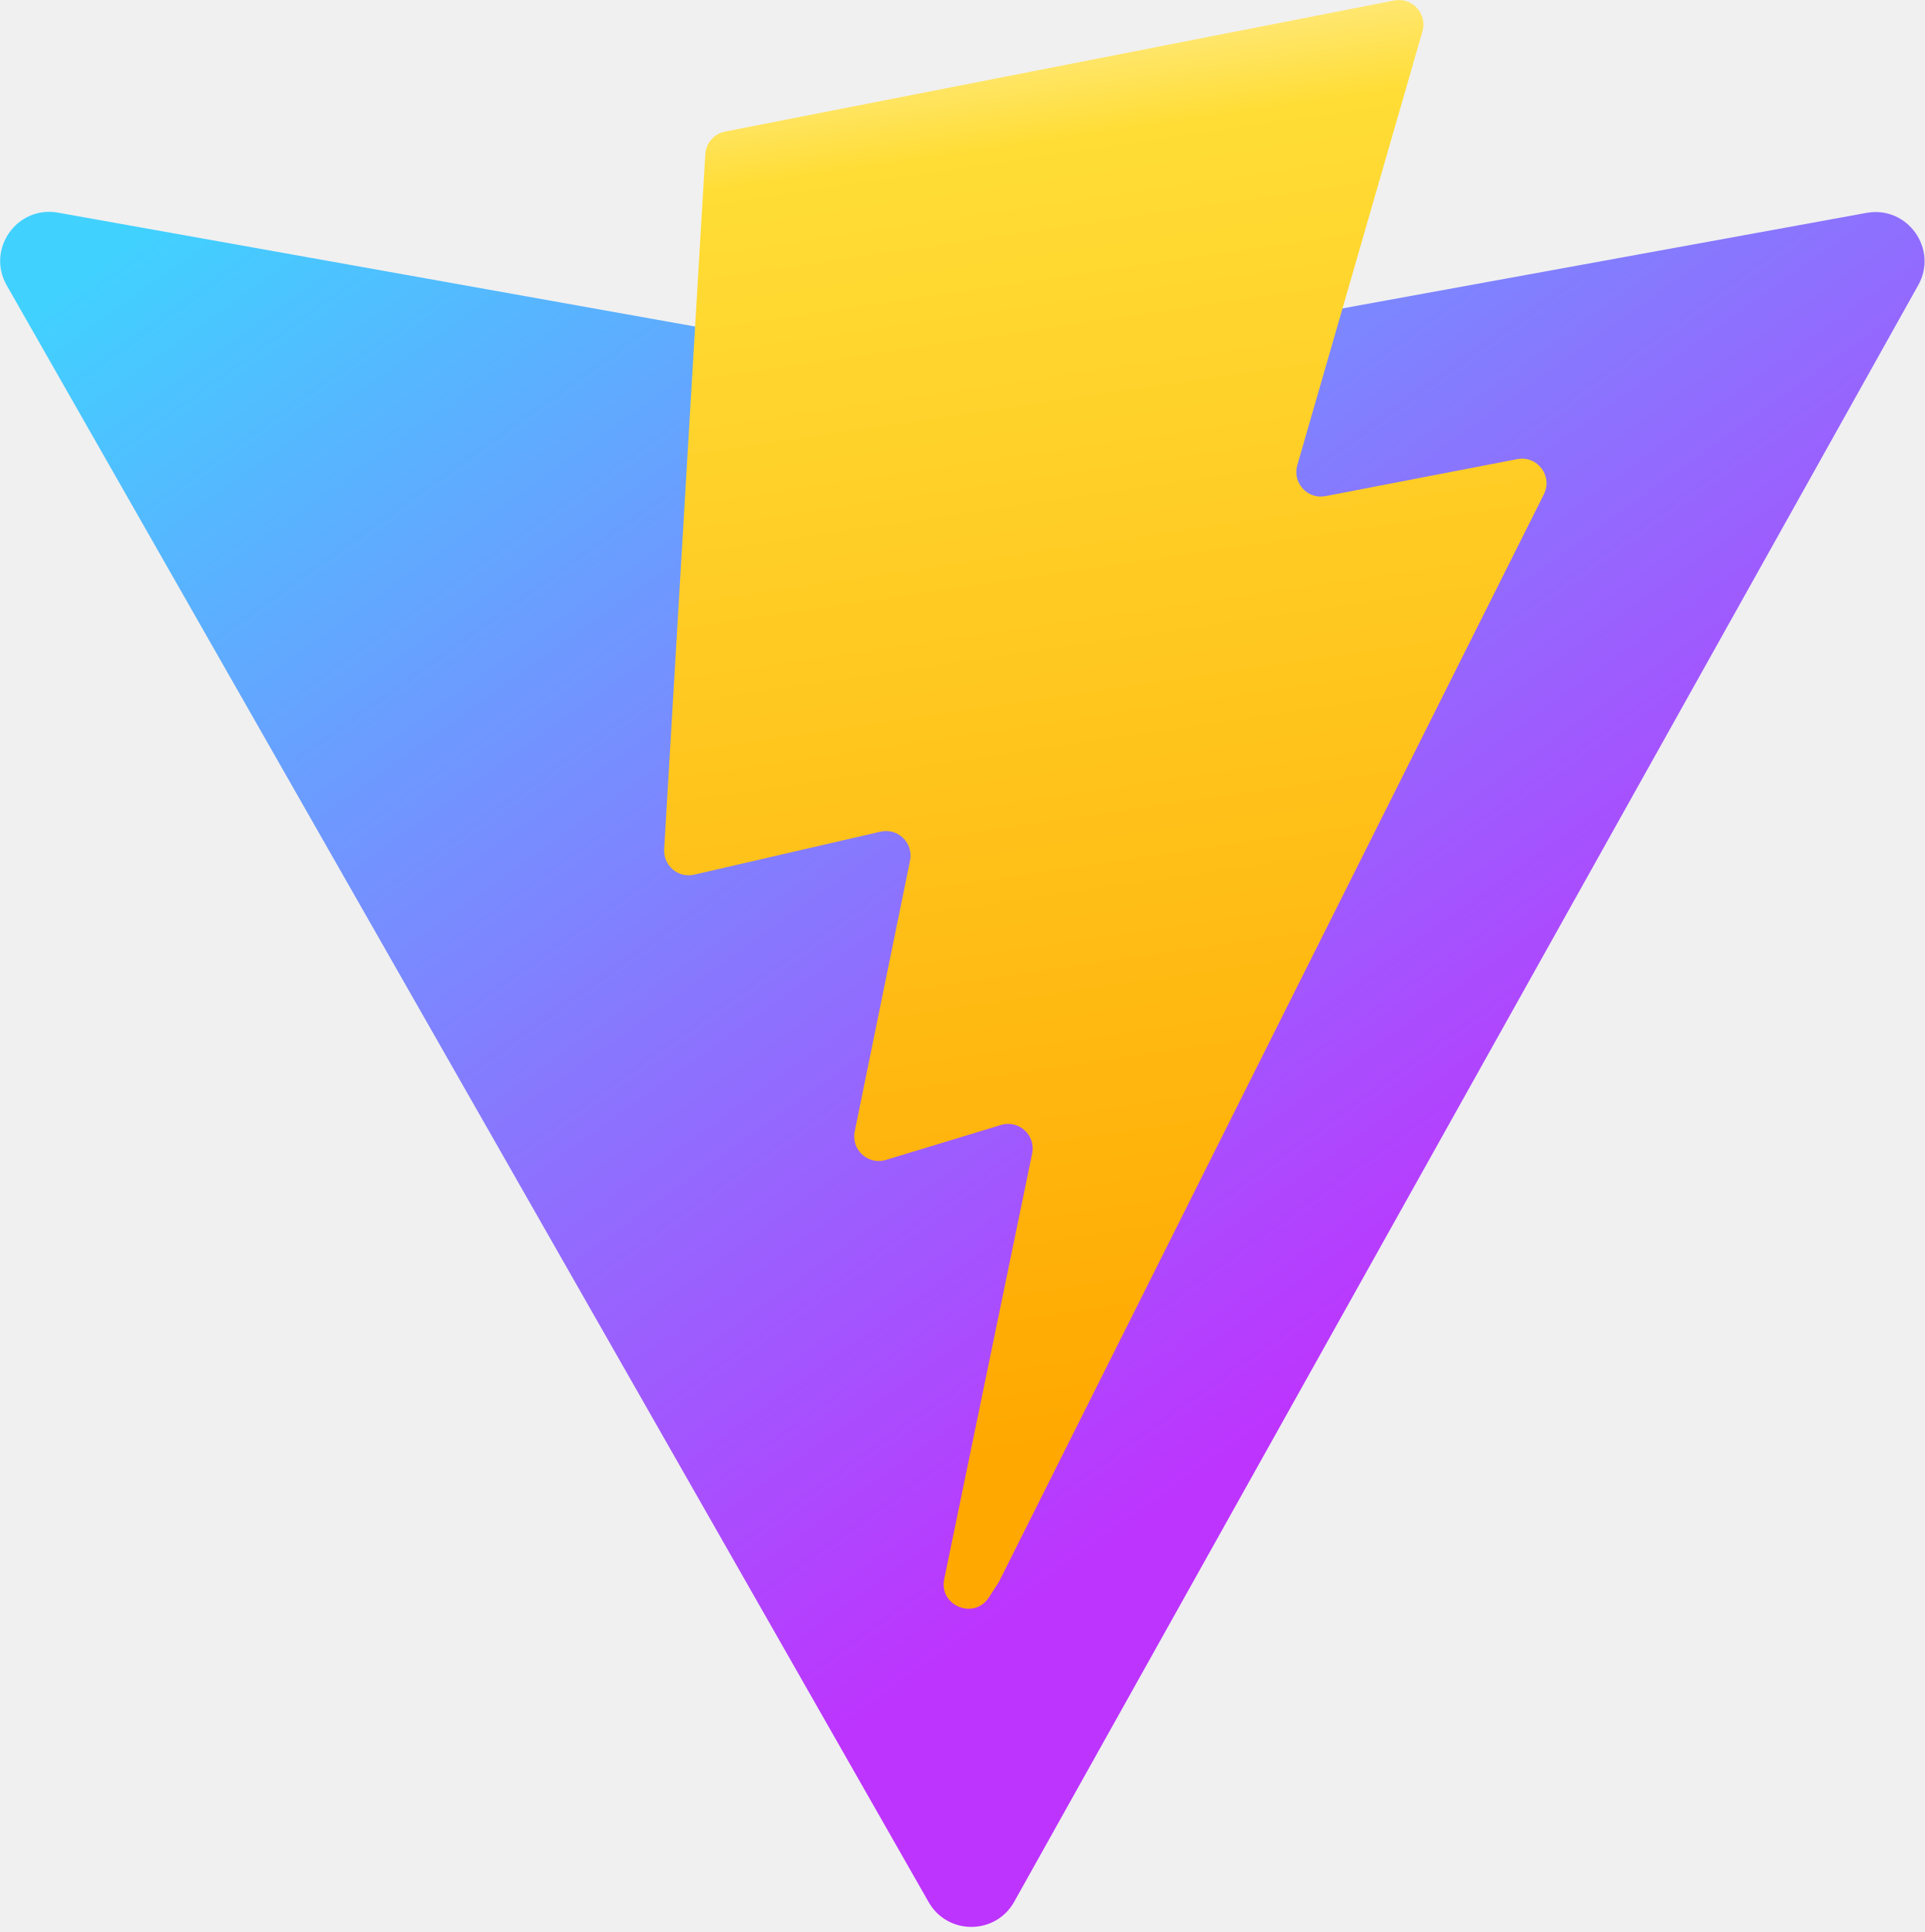
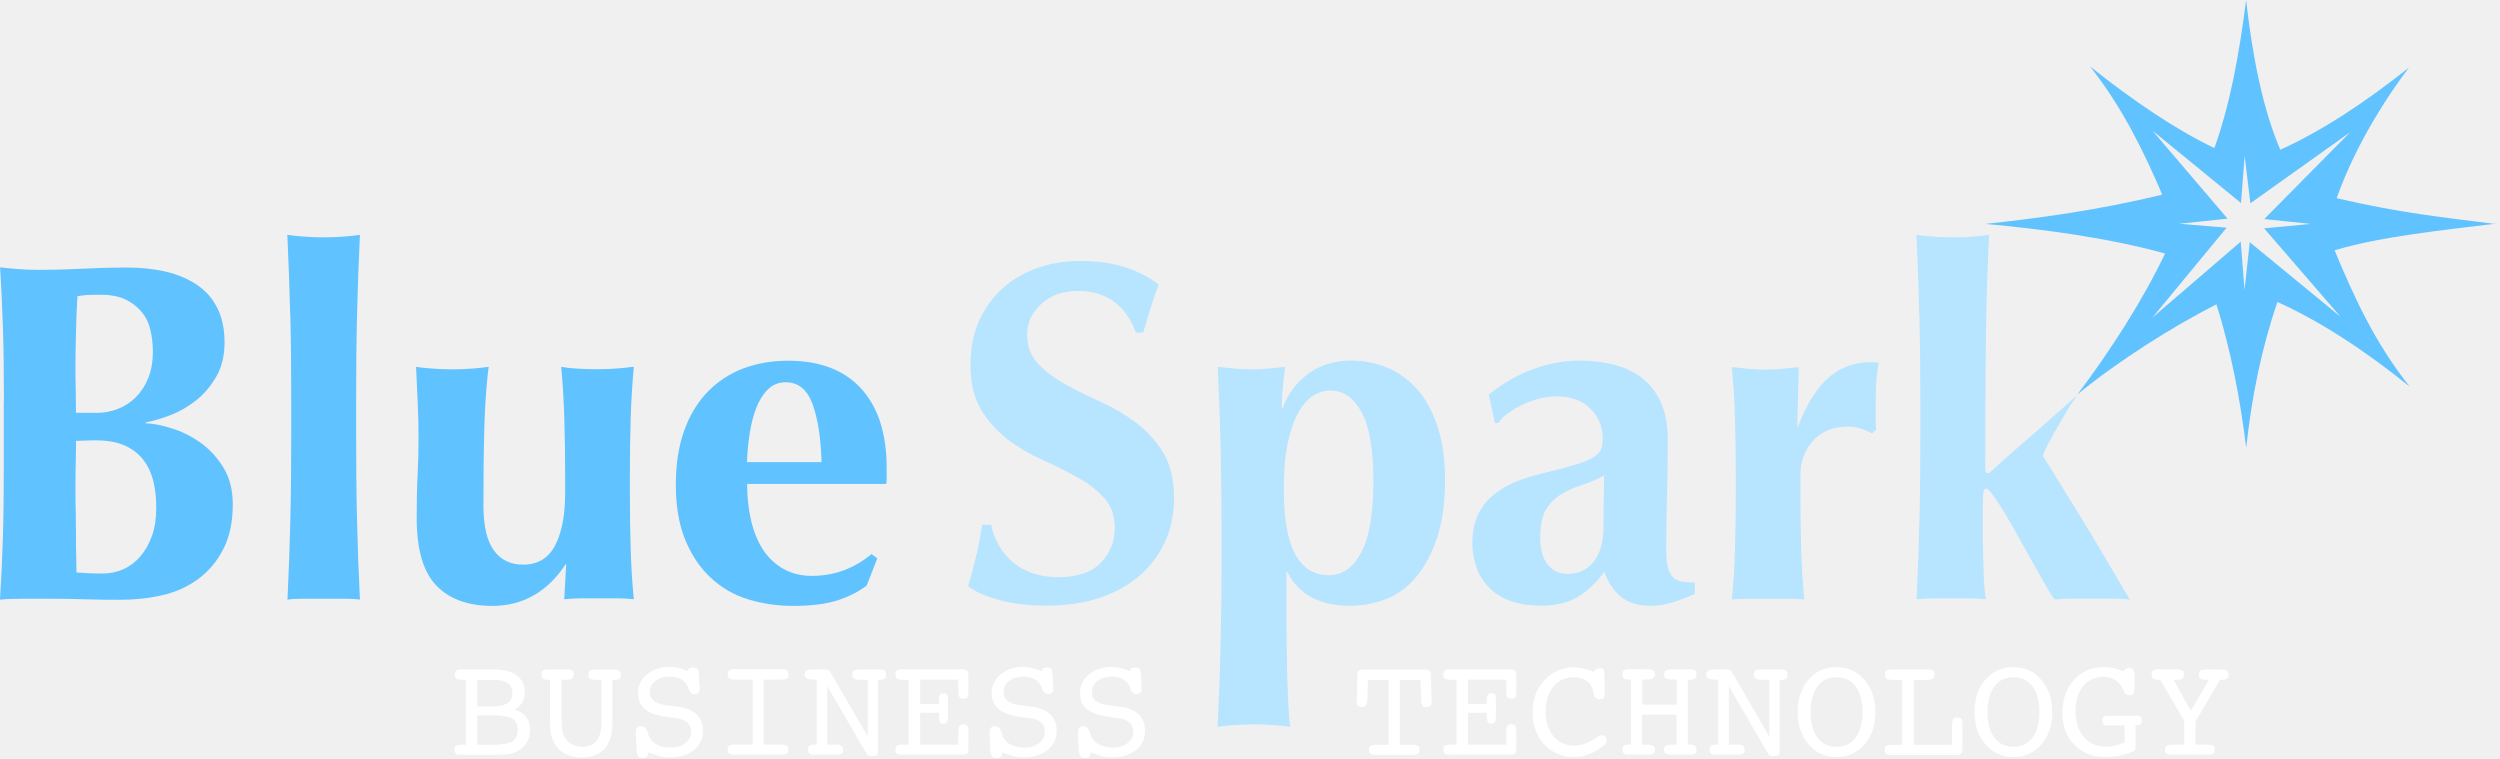
- <svg xmlns="http://www.w3.org/2000/svg" aria-hidden="true" role="img" class="iconify iconify--logos" width="31.88" height="32" preserveAspectRatio="xMidYMid meet" viewBox="0 0 256 257">
-   <defs>
-     <linearGradient id="IconifyId1813088fe1fbc01fb466" x1="-.828%" x2="57.636%" y1="7.652%" y2="78.411%">
-       <stop offset="0%" stop-color="#41D1FF" />
-       <stop offset="100%" stop-color="#BD34FE" />
-     </linearGradient>
-     <linearGradient id="IconifyId1813088fe1fbc01fb467" x1="43.376%" x2="50.316%" y1="2.242%" y2="89.03%">
-       <stop offset="0%" stop-color="#FFEA83" />
-       <stop offset="8.333%" stop-color="#FFDD35" />
-       <stop offset="100%" stop-color="#FFA800" />
-     </linearGradient>
-   </defs>
-   <path fill="url(#IconifyId1813088fe1fbc01fb466)" d="M255.153 37.938L134.897 252.976c-2.483 4.44-8.862 4.466-11.382.048L.875 37.958c-2.746-4.814 1.371-10.646 6.827-9.67l120.385 21.517a6.537 6.537 0 0 0 2.322-.004l117.867-21.483c5.438-.991 9.574 4.796 6.877 9.62Z" />
-   <path fill="url(#IconifyId1813088fe1fbc01fb467)" d="M185.432.063L96.44 17.501a3.268 3.268 0 0 0-2.634 3.014l-5.474 92.456a3.268 3.268 0 0 0 3.997 3.378l24.777-5.718c2.318-.535 4.413 1.507 3.936 3.838l-7.361 36.047c-.495 2.426 1.782 4.5 4.151 3.78l15.304-4.649c2.372-.72 4.652 1.36 4.15 3.788l-11.698 56.621c-.732 3.542 3.979 5.473 5.943 2.437l1.313-2.028l72.516-144.72c1.215-2.423-.88-5.186-3.54-4.672l-25.505 4.922c-2.396.462-4.435-1.77-3.759-4.114l16.646-57.705c.677-2.35-1.37-4.583-3.769-4.113Z" />
+ <svg xmlns="http://www.w3.org/2000/svg" aria-labelledby="un9d" role="img" viewBox="0 0 277 84" className="i21">
+   <g fill="#60C2FF">
+     <path d="M.434 44.466c0-2.965-.029-5.598-.101-7.898C.26 34.268.159 31.954.014 29.625c.608.072 1.273.13 1.982.188 .709.058 1.519.087 2.416.087 1.533 0 3.139-.043 4.817-.13 1.678-.087 3.283-.13 4.817-.13 1.533 0 3.067.159 4.397.477 1.316.318 2.459.81 3.428 1.476 .969.665 1.707 1.519 2.228 2.575 .521 1.056.781 2.314.781 3.775 0 1.461-.304 2.72-.911 3.776 -.608 1.056-1.345 1.924-2.228 2.633 -.882.694-1.823 1.244-2.835 1.635 -1.013.391-1.938.665-2.763.81v.101c.825.029 1.779.217 2.893.564 1.114.347 2.155.868 3.168 1.577 .998.709 1.851 1.635 2.546 2.763 .694 1.128 1.041 2.488 1.041 4.094 0 1.924-.347 3.573-1.041 4.933 -.694 1.36-1.62 2.459-2.792 3.327 -1.157.853-2.488 1.461-3.992 1.794 -1.504.347-3.052.506-4.658.506 -1.432 0-2.763-.015-3.992-.058 -1.23-.043-2.531-.058-3.891-.058H2.444c-1.013 0-1.837.029-2.445.101 .145-2.213.246-4.47.318-6.784 .072-2.3.101-4.933.101-7.898v-7.29h.014Zm16.504-5.526c0-.854-.101-1.664-.289-2.445 -.188-.781-.521-1.432-.998-1.982 -.463-.55-1.056-.998-1.765-1.345 -.709-.333-1.606-.506-2.676-.506 -.781 0-1.331 0-1.635.029 -.304.029-.636.058-.998.13 -.072 1.316-.13 2.662-.159 4.021 -.029 1.36-.058 2.502-.058 3.428 0 .926 0 1.881.029 2.763 .014.868.029 1.779.029 2.705h2.416c.752 0 1.49-.145 2.228-.434 .738-.289 1.389-.709 1.953-1.258 .564-.55 1.042-1.258 1.389-2.112 .362-.854.535-1.852.535-2.994Zm.376 17.3c0-2.502-.564-4.369-1.692-5.598 -1.128-1.23-2.763-1.852-4.904-1.852 -.506 0-.926 0-1.287.029 -.362.014-.694.029-1.013.029 0 .752 0 1.533-.029 2.329 -.015.81-.029 1.765-.029 2.864 0 .854 0 1.736.029 2.633 .014.897.029 1.765.029 2.633 0 .868 0 1.649.029 2.358 .014.709.029 1.302.029 1.765 .506.043.969.058 1.389.087 .434.015.94.029 1.548.029 .781 0 1.533-.159 2.256-.477 .709-.318 1.345-.796 1.88-1.418 .535-.622.969-1.389 1.287-2.271 .318-.882.477-1.924.477-3.11v-.029Z" />
+     <path d="M32.155 34.919c-.072-2.922-.174-5.902-.318-8.896 .463.072 1.056.13 1.765.188 .709.058 1.461.087 2.256.087 .796 0 1.533-.029 2.256-.087 .709-.058 1.302-.116 1.765-.188 -.145 2.994-.246 5.96-.318 8.896 -.072 2.937-.101 6.148-.101 9.648v3.486c0 3.501.029 6.712.101 9.648 .072 2.936.174 5.844.318 8.737 -.463-.072-1.056-.101-1.765-.101h-4.498c-.709 0-1.302.029-1.765.101 .145-2.893.246-5.801.318-8.737 .072-2.922.101-6.148.101-9.648v-3.486c0-3.501-.029-6.712-.101-9.648h-.015Z" />
+     <path d="M62.633 62.577c-.998 1.504-2.17 2.633-3.515 3.399 -1.345.767-2.864 1.157-4.585 1.157 -2.676 0-4.744-.752-6.191-2.257 -1.446-1.504-2.17-3.978-2.17-7.45 0-1.823.029-3.428.101-4.817 .072-1.389.101-2.792.101-4.18 0-1.143-.029-2.387-.087-3.732 -.058-1.345-.116-2.691-.188-4.05 .463.072 1.056.13 1.765.188 .709.058 1.461.087 2.256.087 .795 0 1.533-.029 2.256-.087 .709-.058 1.302-.116 1.765-.188 -.246 1.924-.405 4.166-.477 6.697 -.072 2.531-.101 5.424-.101 8.679 0 2.257.391 3.906 1.157 4.962 .767 1.056 1.851 1.577 3.24 1.577 1.606 0 2.792-.694 3.529-2.098 .738-1.403 1.128-3.327 1.128-5.786V52.538c0-2.184-.029-4.224-.087-6.133 -.058-1.909-.174-3.833-.347-5.757 .998.174 2.343.26 4.021.26 .825 0 1.577-.029 2.256-.087 .68-.058 1.273-.116 1.765-.188 -.173 1.924-.289 3.848-.347 5.757 -.058 1.909-.087 3.963-.087 6.133v2.141c0 2.184.029 4.238.087 6.162 .058 1.924.174 3.79.347 5.569 -.636-.072-1.273-.101-1.895-.101h-3.804c-.622 0-1.302.029-2.011.101l.217-3.862h-.101v.043Z" />
+     <path d="M82.782 53.623c0 1.432.145 2.763.434 4.021 .289 1.244.723 2.329 1.316 3.24 .593.911 1.345 1.62 2.256 2.141 .911.521 1.967.781 3.182.781 2.459 0 4.658-.81 6.596-2.416l.636.477 -1.172 3.009c-.897.68-1.967 1.23-3.211 1.635 -1.244.405-2.893.622-4.933.622 -1.75 0-3.414-.246-4.976-.723 -1.577-.477-2.951-1.273-4.151-2.387 -1.2-1.114-2.141-2.517-2.835-4.209 -.694-1.692-1.042-3.717-1.042-6.075 0-2.358.318-4.34.94-6.061 .622-1.721 1.49-3.139 2.604-4.282 1.114-1.143 2.416-1.996 3.934-2.575 1.519-.564 3.168-.853 4.961-.853 3.529 0 6.249 1.042 8.115 3.11 1.88 2.068 2.806 5.005 2.806 8.78v1.128c0 .318-.015.535-.058.636h-15.376 -.029Zm8.245-2.416c-.072-2.676-.405-4.817-.998-6.437 -.593-1.606-1.577-2.416-2.98-2.416 -.781 0-1.446.275-1.982.81 -.535.535-.969 1.23-1.287 2.068 -.318.839-.564 1.794-.723 2.835 -.159 1.056-.26 2.098-.289 3.139h8.245 .015Z" />
+   </g>
+   <g fill="#B7E4FF">
+     <path d="M119.378 32.243c-1.635 0-2.98.477-4.021 1.446 -1.042.969-1.548 2.098-1.548 3.37s.405 2.401 1.201 3.24c.795.839 1.808 1.606 3.023 2.271 1.215.68 2.517 1.331 3.92 1.953 1.388.622 2.69 1.389 3.905 2.3 1.215.911 2.228 2.025 3.023 3.327 .796 1.302 1.201 2.98 1.201 5.005 0 1.794-.333 3.428-1.013 4.904 -.68 1.476-1.649 2.748-2.893 3.804 -1.258 1.056-2.748 1.852-4.469 2.416 -1.722.564-3.674.825-5.815.825 -1.924 0-3.645-.203-5.164-.622 -1.519-.405-2.676-.926-3.457-1.533 .361-1.244.665-2.387.911-3.428s.463-2.155.637-3.37h1.012c.145.781.42 1.533.81 2.228 .391.694.897 1.316 1.504 1.851 .608.535 1.346.955 2.199 1.258 .854.304 1.823.463 2.893.463 2.141 0 3.718-.535 4.745-1.606 1.012-1.07 1.533-2.358 1.533-3.862 0-1.36-.391-2.459-1.186-3.327 -.796-.868-1.765-1.62-2.951-2.271 -1.186-.651-2.459-1.302-3.862-1.924 -1.389-.622-2.676-1.389-3.862-2.271 -1.172-.897-2.156-1.996-2.951-3.298 -.781-1.302-1.172-2.98-1.172-5.005 0-1.851.333-3.501.998-4.933 .666-1.432 1.548-2.618 2.647-3.587 1.1-.969 2.387-1.692 3.834-2.199 1.446-.506 2.965-.752 4.585-.752 1.924 0 3.616.232 5.063.694 1.446.463 2.69 1.114 3.717 1.924 -.318.825-.593 1.62-.825 2.387 -.231.767-.535 1.736-.882 2.922h-.81c-1.143-3.067-3.312-4.614-6.48-4.614v.015Z" />
+     <path d="M135.347 59.192c0-3.501-.043-6.712-.101-9.648 -.073-2.922-.174-5.887-.319-8.896 .608.072 1.23.13 1.881.188 .651.058 1.273.087 1.88.087 .608 0 1.215-.029 1.852-.087 .622-.058 1.244-.116 1.851-.188 -.072.608-.159 1.331-.246 2.17 -.086.839-.13 1.649-.13 2.445h.101c.507-1.504 1.418-2.763 2.734-3.776 1.317-1.012 2.951-1.533 4.875-1.533 1.36 0 2.661.246 3.905.752 1.244.506 2.358 1.287 3.327 2.358 .97 1.07 1.736 2.445 2.3 4.123 .564 1.678.854 3.674.854 6.003 0 2.531-.304 4.701-.912 6.48 -.607 1.794-1.403 3.24-2.386 4.369 -.984 1.128-2.112 1.924-3.371 2.387 -1.272.463-2.56.694-3.891.694 -1.605 0-3.008-.304-4.18-.911 -1.172-.608-2.083-1.548-2.734-2.835h-.101v4.34c0 1.244 0 2.531.029 3.833 .014 1.302.043 2.546.072 3.718 .029 1.186.087 2.228.13 3.168 .044.94.116 1.62.188 2.098 -.462-.072-1.055-.13-1.764-.188 -.709-.058-1.461-.087-2.257-.087 -.795 0-1.533.029-2.256.087 -.724.058-1.302.116-1.765.188 .072-1.504.13-2.98.188-4.455 .058-1.476.101-2.951.13-4.441 .029-1.504.058-3.023.087-4.556 .015-1.533.029-3.182.029-4.933V59.192Zm16.823-5.844c0-3.53-.434-6.104-1.317-7.696 -.882-1.591-2.025-2.387-3.457-2.387 -.68 0-1.316.203-1.924.593 -.607.391-1.157 1.012-1.634 1.88 -.478.868-.868 1.982-1.157 3.37 -.29 1.389-.434 3.095-.434 5.092 0 3.255.419 5.656 1.258 7.204 .839 1.548 2.069 2.329 3.674 2.329 1.606 0 2.748-.839 3.645-2.517 .897-1.678 1.346-4.311 1.346-7.884v.015Z" />
+     <path d="M164.971 43.714c1.504-1.215 3.11-2.141 4.846-2.792 1.735-.636 3.457-.969 5.163-.969 1.432 0 2.749.159 3.935.477 1.2.318 2.227.825 3.11 1.533 .882.709 1.548 1.606 2.039 2.705 .478 1.114.724 2.445.724 4.021 0 2.285-.029 4.397-.087 6.35 -.058 1.953-.087 3.891-.087 5.815 0 .853.058 1.533.188 2.011 .13.477.318.853.564 1.099 .246.246.579.405.998.477 .405.072.883.101 1.418.101v1.288c-1.042.434-1.91.752-2.633.969 -.723.217-1.475.318-2.3.318 -1.316 0-2.386-.318-3.211-.969 -.824-.651-1.446-1.577-1.88-2.792 -.825 1.143-1.779 2.054-2.864 2.734 -1.085.68-2.459 1.013-4.094 1.013 -1.36 0-2.517-.174-3.486-.535 -.969-.362-1.765-.868-2.387-1.533 -.622-.665-1.084-1.403-1.359-2.257 -.29-.839-.434-1.692-.434-2.546 0-1.172.188-2.199.564-3.052 .376-.854.911-1.591 1.606-2.199 .694-.608 1.533-1.114 2.487-1.533 .97-.405 2.054-.752 3.27-1.041 1.504-.362 2.69-.665 3.558-.94 .868-.275 1.533-.535 1.953-.81 .434-.275.708-.564.824-.882 .13-.318.188-.709.188-1.186 0-1.287-.463-2.387-1.36-3.298 -.896-.911-2.169-1.374-3.775-1.374 -.607 0-1.229.087-1.88.246 -.651.159-1.259.391-1.852.665 -.593.289-1.128.593-1.605.94 -.478.347-.854.709-1.1 1.099h-.376l-.694-3.211 .029.058Zm12.7 14.581c0-1.533 0-2.705.029-3.515 .014-.81.029-1.504.029-2.112 -.752.434-1.548.781-2.387 1.042 -.839.275-1.605.608-2.3 1.013 -.694.405-1.273.969-1.721 1.692 -.449.723-.665 1.75-.665 3.11 0 1.36.274 2.329.824 3.023 .55.694 1.287 1.042 2.228 1.042 1.171 0 2.14-.448 2.864-1.345 .723-.897 1.099-2.213 1.099-3.963v.014Z" />
+     <path d="M199.209 47.301c.926-2.459 2.054-4.282 3.37-5.439 1.317-1.157 2.893-1.736 4.716-1.736 .173 0 .333 0 .463.029 .13.015.26.029.405.029 -.102.535-.188 1.114-.246 1.721 -.058.608-.087 1.316-.087 2.141v2.633c0 .318.014.622.058.911l-.477.434c-.362-.217-.767-.391-1.201-.535 -.448-.145-.955-.217-1.533-.217 -1.606 0-2.879.535-3.805 1.577 -.925 1.056-1.388 2.3-1.388 3.718v2.141c0 2.184.029 4.238.087 6.162 .057 1.924.173 3.79.347 5.569 -.463-.072-1.042-.101-1.736-.101h-4.527c-.68 0-1.273.029-1.765.101 .173-1.794.289-3.645.347-5.569 .058-1.924.087-3.978.087-6.162v-2.141c0-2.184-.029-4.224-.087-6.133 -.058-1.909-.174-3.833-.347-5.757 .607.072 1.229.13 1.851.188 .622.058 1.244.087 1.852.087 .607 0 1.229-.029 1.851-.087 .622-.058 1.244-.116 1.852-.188l-.159 6.538 .101.101 -.029-.015Z" />
+     <path d="M212.661 34.919c-.072-2.922-.173-5.902-.318-8.896 .463.072 1.056.13 1.765.188 .709.058 1.461.087 2.256.087 .796 0 1.534-.029 2.257-.087 .723-.058 1.302-.116 1.764-.188 -.072 1.504-.13 3.023-.188 4.556 -.057 1.533-.101 3.269-.13 5.193 -.029 1.924-.058 4.137-.072 6.611 -.015 2.488-.029 5.439-.029 8.867 0 .506 0 .825.029.969 .014.145.101.217.246.217 .144 0 .492-.275 1.041-.825 .55-.55 8.173-7.088 8.94-7.927 -.463.535-3.631 5.772-3.877 6.828 .145.217.463.709.94 1.504 .478.781 1.056 1.721 1.736 2.806 .68 1.085 1.389 2.257 2.141 3.486 .752 1.23 1.461 2.416 2.112 3.53 .665 1.128 1.244 2.112 1.735 2.951 .492.839.825 1.389.97 1.635 -.753-.072-1.461-.101-2.141-.101h-4.152c-.665 0-1.33.029-2.01.101 -.174-.174-.478-.622-.883-1.345 -.405-.709-.882-1.533-1.388-2.445 -.521-.911-1.056-1.866-1.606-2.864 -.549-.998-1.085-1.924-1.576-2.763 -.507-.839-.955-1.533-1.346-2.069 -.39-.535-.665-.81-.81-.81 -.144 0-.246.101-.289.318 -.043.217-.087.882-.087 1.982v3.009c0 .463 0 1.042.029 1.707 .015.68.029 1.374.058 2.069 .014.694.058 1.345.101 1.953 .044.608.116 1.012.188 1.23 -.636-.072-1.287-.101-1.924-.101h-3.862c-.636 0-1.287.029-1.923.101 .144-2.893.245-5.801.318-8.737 .072-2.922.101-6.148.101-9.648v-3.486c0-3.501-.043-6.712-.101-9.648l-.015.043Z" />
+   </g>
+   <g fill="#FFF">
+     <path d="M54.489 83.638H50.916c-.188 0-.333-.043-.419-.145 -.087-.101-.145-.246-.145-.434 0-.217.058-.362.174-.434 .116-.072.391-.116.839-.116h.26v-7.189h-.26c-.405 0-.665-.043-.795-.13 -.116-.087-.174-.232-.174-.449 0-.188.043-.333.145-.419 .101-.101.231-.145.419-.145h3.717c1.128 0 1.982.217 2.575.651 .593.434.882 1.071.882 1.909 0 .419-.087.781-.275 1.099 -.188.318-.448.579-.81.781 .579.203.998.492 1.273.868 .275.376.419.839.419 1.418 0 .477-.116.926-.362 1.331 -.246.405-.579.723-1.013.984 -.26.145-.55.26-.868.318 -.318.072-.767.101-1.36.101h-.68 .029Zm-1.605-5.367h1.663c.752 0 1.316-.116 1.678-.362 .362-.246.55-.608.55-1.114 0-.477-.159-.839-.492-1.085s-.796-.376-1.418-.376h-1.982v2.937Zm0 4.253h1.765c.998 0 1.707-.13 2.112-.376 .405-.246.608-.665.608-1.258s-.203-1.013-.593-1.258c-.391-.246-1.085-.376-2.054-.376h-1.851v3.269h.015Z" />
+     <path d="M60.94 75.335H60.81c-.318 0-.535-.043-.651-.13 -.116-.087-.173-.231-.173-.448 0-.203.043-.347.145-.434 .101-.087.246-.145.448-.145h1.996c.434 0 .709.043.824.116 .116.087.174.231.174.448 0 .217-.072.362-.203.449 -.145.087-.405.13-.795.13h-.347v4.369c0 .593.029 1.012.087 1.287 .058.275.145.521.275.738 .188.318.448.579.781.752 .333.174.694.275 1.099.275 .752 0 1.316-.231 1.663-.68 .347-.463.521-1.201.521-2.213v-4.513h-.419c-.405 0-.694-.043-.824-.13 -.145-.087-.217-.231-.217-.448 0-.217.058-.362.174-.448 .116-.087.347-.116.694-.116h2.141c.188 0 .333.043.434.145s.145.246.145.434c0 .217-.058.362-.173.448 -.116.087-.333.13-.636.13h-.116v4.701c0 1.287-.289 2.257-.868 2.908 -.579.651-1.446.969-2.604.969 -1.041 0-1.88-.318-2.502-.969 -.622-.651-.94-1.519-.94-2.618v-4.99 -.015Z" />
+     <path d="M71.861 83.363c-.029.246-.087.405-.188.492 -.101.087-.246.145-.448.145 -.217 0-.391-.058-.492-.188 -.116-.13-.174-.347-.188-.636l-.101-1.852v-.145c0-.26.043-.434.145-.55 .101-.101.26-.159.492-.159 .318 0 .55.231.68.68 .058.231.13.405.188.521 .188.376.477.665.882.854 .405.203.882.304 1.446.304 .68 0 1.244-.159 1.663-.492 .434-.318.636-.738.636-1.244 0-.419-.13-.752-.391-1.013 -.26-.26-.651-.419-1.157-.492l-1.186-.159c-1.099-.159-1.909-.448-2.401-.868s-.752-1.027-.752-1.794c0-.81.333-1.49 1.012-2.054 .665-.55 1.504-.825 2.517-.825 .289 0 .608.043.926.116 .318.072.694.203 1.099.362 0-.159.058-.26.13-.318 .072-.058.203-.087.376-.087 .232 0 .391.029.492.101 .087.072.145.231.174.492l.116 1.663v.087c0 .188-.058.333-.159.434 -.101.101-.26.159-.448.159 -.275 0-.506-.203-.651-.593 -.072-.232-.145-.391-.217-.506 -.173-.26-.434-.477-.752-.608 -.333-.145-.709-.217-1.128-.217 -.636 0-1.172.159-1.562.477 -.405.318-.608.738-.608 1.258 0 .405.145.723.448.955 .304.232.752.391 1.374.477l1.273.159c.926.116 1.62.405 2.083.853 .463.449.709 1.042.709 1.794 0 .897-.333 1.606-.998 2.155 -.665.535-1.548.81-2.662.81 -.376 0-.767-.043-1.143-.13 -.376-.087-.781-.231-1.2-.419h-.029Z" />
+     <path d="M86.413 82.51c.405 0 .665.043.781.116 .116.072.174.217.174.434s-.058.362-.174.448c-.116.087-.376.116-.781.116h-5.207c-.188 0-.333-.043-.434-.145 -.101-.101-.145-.246-.145-.434 0-.217.058-.362.174-.434 .116-.072.376-.116.795-.116h1.808v-7.189h-1.808c-.405 0-.665-.043-.781-.13 -.116-.087-.188-.232-.188-.448 0-.203.043-.347.145-.434 .101-.087.246-.145.448-.145h5.569c.188 0 .333.043.434.145 .101.101.145.246.145.434 0 .217-.058.362-.174.448 -.116.087-.376.13-.781.13h-1.808v7.189h1.808v.015Z" />
+     <path d="M91.62 82.51h.998c.289 0 .492.043.608.13 .116.087.188.232.188.419 0 .217-.058.362-.174.449 -.116.087-.362.116-.752.116h-2.372c-.188 0-.333-.043-.434-.145 -.101-.101-.145-.246-.145-.434 0-.217.058-.362.159-.434 .116-.072.318-.116.636-.116h.159v-7.189h-.203c-.448 0-.752-.043-.897-.13 -.159-.087-.232-.231-.232-.448 0-.203.072-.333.203-.419 .13-.087.362-.13.665-.13 .217 0 .376-.014.477-.014h.752c.246 0 .419.029.521.087 .101.058.217.203.347.419l4.021 6.943v-6.292h-.882c-.289 0-.492-.043-.622-.145 -.13-.087-.203-.246-.203-.434 0-.217.058-.362.174-.448 .116-.087.347-.116.709-.116h2.285c.188 0 .333.043.419.145 .087.101.145.246.145.434 0 .217-.058.362-.174.448 -.116.087-.318.13-.622.13h-.101v8.028c0 .159-.029.26-.101.318 -.072.058-.246.087-.492.087s-.419-.014-.477-.043c-.058-.029-.159-.173-.304-.405l-4.238-7.305v6.509l-.043-.014Z" />
+     <path d="M100.169 83.638h-.376c-.188 0-.333-.043-.434-.145 -.101-.101-.145-.246-.145-.434 0-.217.058-.362.173-.434 .116-.072.376-.116.781-.116h.506v-7.189h-.506c-.405 0-.666-.043-.781-.13 -.116-.087-.173-.231-.173-.448 0-.203.043-.347.145-.434 .101-.087.246-.145.448-.145h6.943c.174 0 .318.058.405.159 .087.116.145.26.145.477v1.88c0 .275-.044.463-.116.579 -.072.101-.217.159-.434.159s-.362-.058-.448-.174c-.087-.116-.116-.376-.116-.796v-1.143h-4.238v2.691h2.083v-.419c0-.289.043-.492.115-.593 .073-.116.217-.174.405-.174 .189 0 .319.058.391.174 .072.116.101.376.101.767v1.49c0 .405-.043.651-.115.767 -.073.116-.203.173-.405.173 -.203 0-.319-.058-.391-.188 -.072-.13-.101-.376-.101-.738v-.275h-2.083v3.53h4.238v-1.288c0-.405.043-.665.116-.795 .086-.116.231-.174.448-.174 .203 0 .347.058.42.159 .086.116.13.318.13.622v2.011c0 .188-.044.333-.145.434 -.101.101-.231.145-.405.145h-6.581v.015Z" />
+     <path d="M111.061 83.363c-.029.246-.087.405-.188.492 -.102.087-.246.145-.449.145 -.217 0-.39-.058-.492-.188 -.101-.13-.173-.347-.188-.636l-.101-1.852v-.145c0-.26.043-.434.145-.55 .101-.101.26-.159.491-.159 .319 0 .55.231.68.68 .058.231.131.405.188.521 .188.376.478.665.883.854 .405.188.882.304 1.446.304 .68 0 1.244-.159 1.664-.492 .434-.318.636-.738.636-1.244 0-.419-.13-.752-.39-1.013 -.261-.26-.651-.419-1.158-.492l-1.186-.159c-1.099-.159-1.909-.448-2.415-.868 -.507-.419-.753-1.027-.753-1.794 0-.81.333-1.49 1.013-2.054 .665-.55 1.504-.825 2.517-.825 .289 0 .607.043.926.116 .318.072.694.203 1.099.362 0-.159.058-.26.13-.318 .072-.058.203-.087.376-.087 .232 0 .391.029.492.101 .087.072.145.231.174.492l.115 1.663v.087c0 .188-.058.333-.159.434 -.101.101-.26.159-.448.159 -.289 0-.506-.203-.651-.593 -.072-.232-.145-.391-.217-.506 -.174-.26-.434-.477-.752-.608 -.333-.145-.709-.217-1.128-.217 -.637 0-1.172.159-1.563.477 -.405.318-.607.738-.607 1.258 0 .405.144.723.448.955 .304.232.767.391 1.374.477l1.273.159c.926.116 1.62.405 2.083.853 .463.449.709 1.042.709 1.794 0 .897-.333 1.606-.998 2.155 -.666.535-1.548.81-2.662.81 -.376 0-.766-.043-1.142-.13 -.376-.087-.781-.231-1.201-.419h-.014Z" />
+     <path d="M120.853 83.363c-.029.246-.086.405-.188.492 -.101.087-.246.145-.448.145 -.217 0-.391-.058-.492-.188 -.101-.13-.174-.347-.188-.636l-.101-1.852v-.145c0-.26.043-.434.144-.55 .102-.101.261-.159.492-.159 .318 0 .55.231.68.68 .058.231.13.405.188.521 .188.376.477.665.882.854 .405.188.883.304 1.447.304 .68 0 1.244-.159 1.663-.492 .434-.318.637-.738.637-1.244 0-.419-.13-.752-.391-1.013 -.26-.26-.651-.419-1.157-.492l-1.186-.159c-1.099-.159-1.909-.448-2.416-.868 -.506-.419-.752-1.027-.752-1.794 0-.81.333-1.49 1.013-2.054 .665-.55 1.504-.825 2.517-.825 .289 0 .607.043.925.116 .319.072.695.203 1.1.362 0-.159.058-.26.13-.318 .072-.058.202-.087.376-.087 .231 0 .39.029.492.101 .087.072.144.231.173.492l.116 1.663v.087c0 .188-.058.333-.159.434 -.101.101-.26.159-.448.159 -.29 0-.507-.203-.651-.593 -.073-.232-.145-.391-.217-.506 -.174-.26-.434-.477-.753-.608 -.332-.145-.708-.217-1.128-.217 -.636 0-1.171.159-1.562.477 -.405.318-.608.738-.608 1.258 0 .405.145.723.449.955 .304.232.767.391 1.374.477l1.273.159c.926.116 1.62.405 2.083.853 .463.449.709 1.042.709 1.794 0 .897-.333 1.606-.998 2.155 -.666.535-1.548.81-2.662.81 -.376 0-.767-.043-1.143-.13 -.376-.087-.781-.231-1.2-.419h-.015Z" />
+     <path d="M151.504 77.404c0 .405-.058.651-.144.767 -.087.116-.246.159-.478.159 -.188 0-.318-.043-.419-.145 -.087-.101-.145-.246-.145-.434 0-.159.015-.289.015-.376l.072-2.633c0-.203.058-.333.159-.419 .101-.087.246-.13.448-.13h6.929c.203 0 .347.043.448.13 .102.087.145.231.145.419l.087 2.633c0 .101 0 .188 0 .275 0 .087 0 .13 0 .116 0 .188-.058.333-.145.419 -.101.087-.246.145-.448.145 -.217 0-.362-.058-.434-.159 -.072-.116-.13-.362-.13-.767l-.073-2.068h-2.285v7.189h1.533c.217 0 .391.043.492.13 .101.087.145.232.145.419 0 .188-.044.333-.145.419 -.101.101-.231.145-.419.145h-4.47c-.174 0-.318-.043-.42-.145 -.101-.101-.144-.246-.144-.419 0-.203.058-.333.159-.419 .101-.087.275-.13.535-.13h1.49v-7.189h-2.285l-.073 2.068Z" />
+     <path d="M160.877 83.638h-.376c-.188 0-.332-.043-.434-.145 -.101-.101-.144-.246-.144-.434 0-.217.058-.362.173-.434 .116-.072.376-.116.781-.116h.507v-7.189h-.507c-.405 0-.665-.043-.781-.13 -.115-.087-.173-.231-.173-.448 0-.203.043-.347.144-.434 .102-.087.246-.145.449-.145h6.943c.173 0 .318.058.405.159 .087.116.144.26.144.477v1.88c0 .275-.043.463-.115.579 -.073.101-.217.159-.434.159s-.362-.058-.449-.174c-.086-.116-.115-.376-.115-.796v-1.143h-4.238v2.691h2.082v-.419c0-.289.044-.492.116-.593 .072-.116.217-.174.405-.174 .188 0 .318.058.391.174 .072.116.101.376.101.767v1.49c0 .405-.043.651-.116.767 -.072.116-.202.173-.405.173 -.202 0-.318-.058-.39-.188 -.073-.13-.102-.376-.102-.738v-.275h-2.082v3.53h4.238v-1.288c0-.405.043-.665.115-.795 .087-.116.232-.174.449-.174 .202 0 .347.058.419.159 .087.116.13.318.13.622v2.011c0 .188-.043.333-.144.434 -.101.101-.232.145-.405.145h-6.582v.015Z" />
+     <path d="M176.601 74.438c.057-.145.13-.246.217-.304 .101-.058.231-.087.419-.087 .203 0 .333.043.42.145 .072.101.115.289.115.593 0 .521 0 1.013.015 1.461 0 .448.014.651.014.593 0 .246-.043.419-.13.506 -.087.087-.231.13-.448.13 -.348 0-.579-.246-.68-.752 -.044-.145-.073-.26-.087-.347 -.101-.405-.347-.723-.723-.969 -.376-.246-.839-.376-1.346-.376 -.94 0-1.692.347-2.271 1.027 -.564.694-.853 1.606-.853 2.763 0 1.157.289 2.083.868 2.763s1.331 1.027 2.285 1.027c.304 0 .622-.043.941-.13 .318-.087.636-.217.94-.391 .144-.072.347-.203.593-.376 .246-.174.434-.26.535-.26 .159 0 .304.058.42.159 .115.116.173.246.173.405 0 .159-.058.318-.188.463 -.13.145-.362.333-.694.535 -.449.289-.897.506-1.345.651 -.449.145-.926.203-1.432.203 -1.317 0-2.402-.463-3.255-1.389 -.853-.926-1.287-2.112-1.287-3.558s.434-2.618 1.301-3.558c.868-.94 1.953-1.418 3.269-1.418 .348 0 .709.043 1.071.13 .361.087.752.217 1.157.376l-.014-.014Z" />
+     <path d="M181.981 82.51h.536c.318 0 .535.043.665.13 .13.087.188.231.188.419 0 .217-.058.362-.173.448 -.116.087-.362.116-.738.116h-2.112c-.203 0-.347-.043-.448-.145 -.102-.101-.145-.246-.145-.434 0-.203.058-.347.173-.434 .116-.072.333-.116.651-.116h.145v-7.189h-.13c-.318 0-.535-.043-.666-.13 -.115-.087-.173-.231-.173-.448 0-.203.043-.347.145-.434 .101-.087.245-.145.462-.145h2.011c.42 0 .694.043.81.116 .116.087.174.231.174.448 0 .217-.073.362-.217.448 -.145.087-.42.13-.81.13h-.362v2.777h3.819v-2.777h-.535c-.304 0-.521-.043-.651-.13 -.131-.087-.203-.231-.203-.434 0-.217.058-.362.174-.448 .115-.087.419-.116.882-.116h1.938c.188 0 .333.043.434.145 .102.101.145.246.145.434 0 .203-.058.362-.174.449 -.115.087-.303.13-.593.13h-.188v7.189h.13c.319 0 .536.043.651.13 .116.087.174.231.174.419 0 .217-.058.362-.174.448 -.115.087-.376.116-.781.116h-1.649c-.434 0-.709-.043-.824-.116 -.116-.087-.174-.231-.174-.448 0-.217.072-.347.203-.434 .13-.087.405-.116.795-.116h.391v-3.312h-3.819v3.312h.043Z" />
+     <path d="M191.514 82.51h.998c.289 0 .492.043.607.13 .116.087.188.232.188.419 0 .217-.057.362-.173.449 -.116.087-.362.116-.752.116h-2.373c-.188 0-.332-.043-.434-.145 -.101-.101-.144-.246-.144-.434 0-.217.058-.362.159-.434 .116-.072.318-.116.636-.116h.16v-7.189h-.203c-.448 0-.752-.043-.897-.13 -.159-.087-.231-.231-.231-.448 0-.203.072-.333.202-.419 .13-.087.362-.13.666-.13 .217 0 .376-.014.477-.014h.752c.246 0 .42.029.521.087 .101.058.217.203.347.419l4.021 6.943v-6.292h-.882c-.289 0-.492-.043-.622-.145 -.13-.087-.203-.246-.203-.434 0-.217.058-.362.174-.448 .116-.087.347-.116.709-.116h2.285c.188 0 .333.043.42.145 .086.101.144.246.144.434 0 .217-.058.362-.173.448 -.116.087-.318.13-.622.13h-.102v8.028c0 .159-.028.26-.101.318 -.072.058-.246.087-.492.087 -.245 0-.419-.014-.477-.043 -.058-.029-.159-.173-.304-.405l-4.238-7.305v6.509l-.043-.014Z" />
+     <path d="M207.801 78.894c0 1.461-.405 2.647-1.215 3.587 -.81.926-1.837 1.403-3.095 1.403 -1.259 0-2.286-.463-3.096-1.403 -.81-.94-1.215-2.126-1.215-3.587 0-1.461.405-2.662 1.201-3.587 .795-.926 1.837-1.389 3.095-1.389 1.259 0 2.286.463 3.096 1.403 .81.94 1.215 2.126 1.215 3.573h.014Zm-4.31 3.862c.896 0 1.591-.347 2.111-1.027 .507-.68.767-1.635.767-2.835 0-1.201-.26-2.141-.767-2.835 -.506-.68-1.215-1.027-2.111-1.027 -.897 0-1.606.347-2.112 1.027 -.507.68-.767 1.62-.767 2.835 0 1.215.26 2.155.767 2.835 .52.68 1.215 1.027 2.097 1.027h.015Z" />
+     <path d="M216.292 80.427c0-.405.043-.651.116-.767 .086-.116.231-.174.448-.174 .188 0 .333.043.434.145 .101.101.145.246.145.463v2.965c0 .188-.058.333-.159.434 -.102.101-.246.159-.42.159h-7.449c-.188 0-.333-.043-.434-.145 -.102-.101-.145-.246-.145-.434 0-.217.058-.362.174-.434 .115-.072.376-.116.781-.116h.998v-7.189h-.998c-.391 0-.651-.043-.767-.13 -.116-.087-.173-.231-.173-.448 0-.203.043-.347.144-.434 .101-.087.246-.145.463-.145h4.311c.188 0 .332.043.434.145 .101.101.144.246.144.434 0 .217-.058.362-.173.448 -.116.087-.376.13-.781.13h-1.346v7.189h4.238v-2.083l.015-.015Z" />
+     <path d="M227.401 78.894c0 1.461-.405 2.647-1.215 3.587 -.81.926-1.837 1.403-3.096 1.403 -1.258 0-2.285-.463-3.095-1.403 -.81-.94-1.215-2.126-1.215-3.587 0-1.461.405-2.662 1.2-3.587 .796-.926 1.838-1.389 3.096-1.389s2.285.463 3.095 1.403c.81.94 1.215 2.126 1.215 3.573h.015Zm-4.311 3.862c.897 0 1.592-.347 2.112-1.027 .507-.68.767-1.635.767-2.835 0-1.201-.26-2.141-.767-2.835 -.506-.68-1.215-1.027-2.112-1.027 -.896 0-1.605.347-2.111 1.027 -.507.68-.767 1.62-.767 2.835 0 1.215.26 2.155.767 2.835 .52.68 1.215 1.027 2.097 1.027h.014Z" />
+     <path d="M235.414 82.264v-1.895h-1.981c-.159 0-.275-.043-.362-.13 -.072-.087-.116-.217-.116-.391 0-.203.029-.347.102-.419 .072-.072.202-.116.405-.116h3.442c.145 0 .246.043.304.13 .058.087.101.217.101.391 0 .203-.043.333-.13.405 -.087.072-.246.116-.463.116h-.101v2.401c0 .145-.014.246-.043.304 -.029.058-.102.116-.188.159 -.304.173-.738.333-1.331.463 -.579.13-1.172.188-1.765.188 -1.417 0-2.575-.448-3.457-1.36 -.882-.911-1.316-2.097-1.316-3.558 0-1.461.434-2.662 1.287-3.616 .853-.955 1.953-1.432 3.284-1.432 .361 0 .723.043 1.084.116 .362.087.738.203 1.143.376 .058-.13.13-.231.217-.304 .087-.072.217-.087.362-.087 .246 0 .419.072.492.217 .086.145.115.492.115 1.027v1.085c0 .26-.043.448-.13.55 -.087.101-.246.159-.477.159 -.275 0-.478-.174-.593-.506 -.044-.101-.073-.174-.102-.232 -.202-.419-.477-.738-.839-.969 -.361-.232-.781-.347-1.258-.347 -.955 0-1.707.347-2.285 1.027 -.564.694-.854 1.62-.854 2.777 0 1.157.318 2.17.94 2.879 .622.709 1.461 1.07 2.503 1.07 .304 0 .607-.043.94-.116 .318-.072.68-.203 1.056-.376l.014.014Z" />
+     <path d="M244.44 82.51c.405 0 .666.043.782.116 .115.072.173.217.173.434 0 .217-.058.362-.173.449 -.116.087-.348.116-.695.116h-3.79c-.347 0-.578-.043-.679-.116 -.116-.087-.174-.232-.174-.449 0-.217.058-.362.188-.434 .13-.072.391-.116.781-.116h1.157v-2.647l-2.661-4.542h-.13c-.319 0-.536-.043-.651-.13 -.116-.087-.174-.231-.174-.448 0-.203.044-.347.145-.434 .101-.087.246-.145.463-.145h2.184c.318 0 .521.043.636.13 .116.087.159.231.159.448 0 .217-.057.362-.188.448 -.13.087-.361.13-.708.13h-.261l1.924 3.457 1.996-3.457h-.333c-.289 0-.491-.043-.593-.13 -.115-.087-.173-.231-.173-.448 0-.217.043-.376.144-.448 .102-.072.333-.116.724-.116h1.461c.405 0 .665.043.781.116 .115.087.173.231.173.448 0 .217-.058.362-.173.448 -.116.087-.333.13-.651.13h-.13l-2.72 4.643v2.531h1.172l.014.015Z" />
+   </g>
+   <path fill="#60C2FF" d="M276.538 24.823c-5.656-.723-10.429-1.186-17.633-2.864 1.432-4.094 4.108-9.301 7.999-14.465 -4.86 3.862-9.619 7.001-14.248 9.099 -1.866-4.354-3.052-10.039-3.789-16.592 -.767 6.104-1.823 11.746-3.515 16.404 -4.34-2.083-8.954-5.208-13.771-9.041 3.718 4.73 6.047 9.663 7.999 14.205 -7.145 1.721-13.452 2.575-19.585 3.24 6.104.564 13.525 1.504 19.889 3.284 -2.387 5.063-6.119 10.878-9.706 15.608 4.426-3.645 10.588-7.551 15.405-9.981 1.562 4.976 2.604 10.314 3.298 15.883 .608-5.641 1.707-11.052 3.457-16.143 4.817 2.17 9.706 5.396 14.653 9.374 -3.92-4.918-6.292-10.227-8.317-15.102 5.12-1.533 11.977-2.228 17.864-2.951v.043Zm-20.641 0l-5.034.477 8.476 9.807 -10.067-8.274 -.579 5.294 -.419-5.352 -9.793 8.419 8.23-9.967 -5.25-.434 5.352-.564 -8.332-9.764 9.822 8.028 .405-5.222 .636 5.251 11.051-7.869 -9.518 9.62 5.034.521 -.014.029Z">
+                     </path>
</svg>
